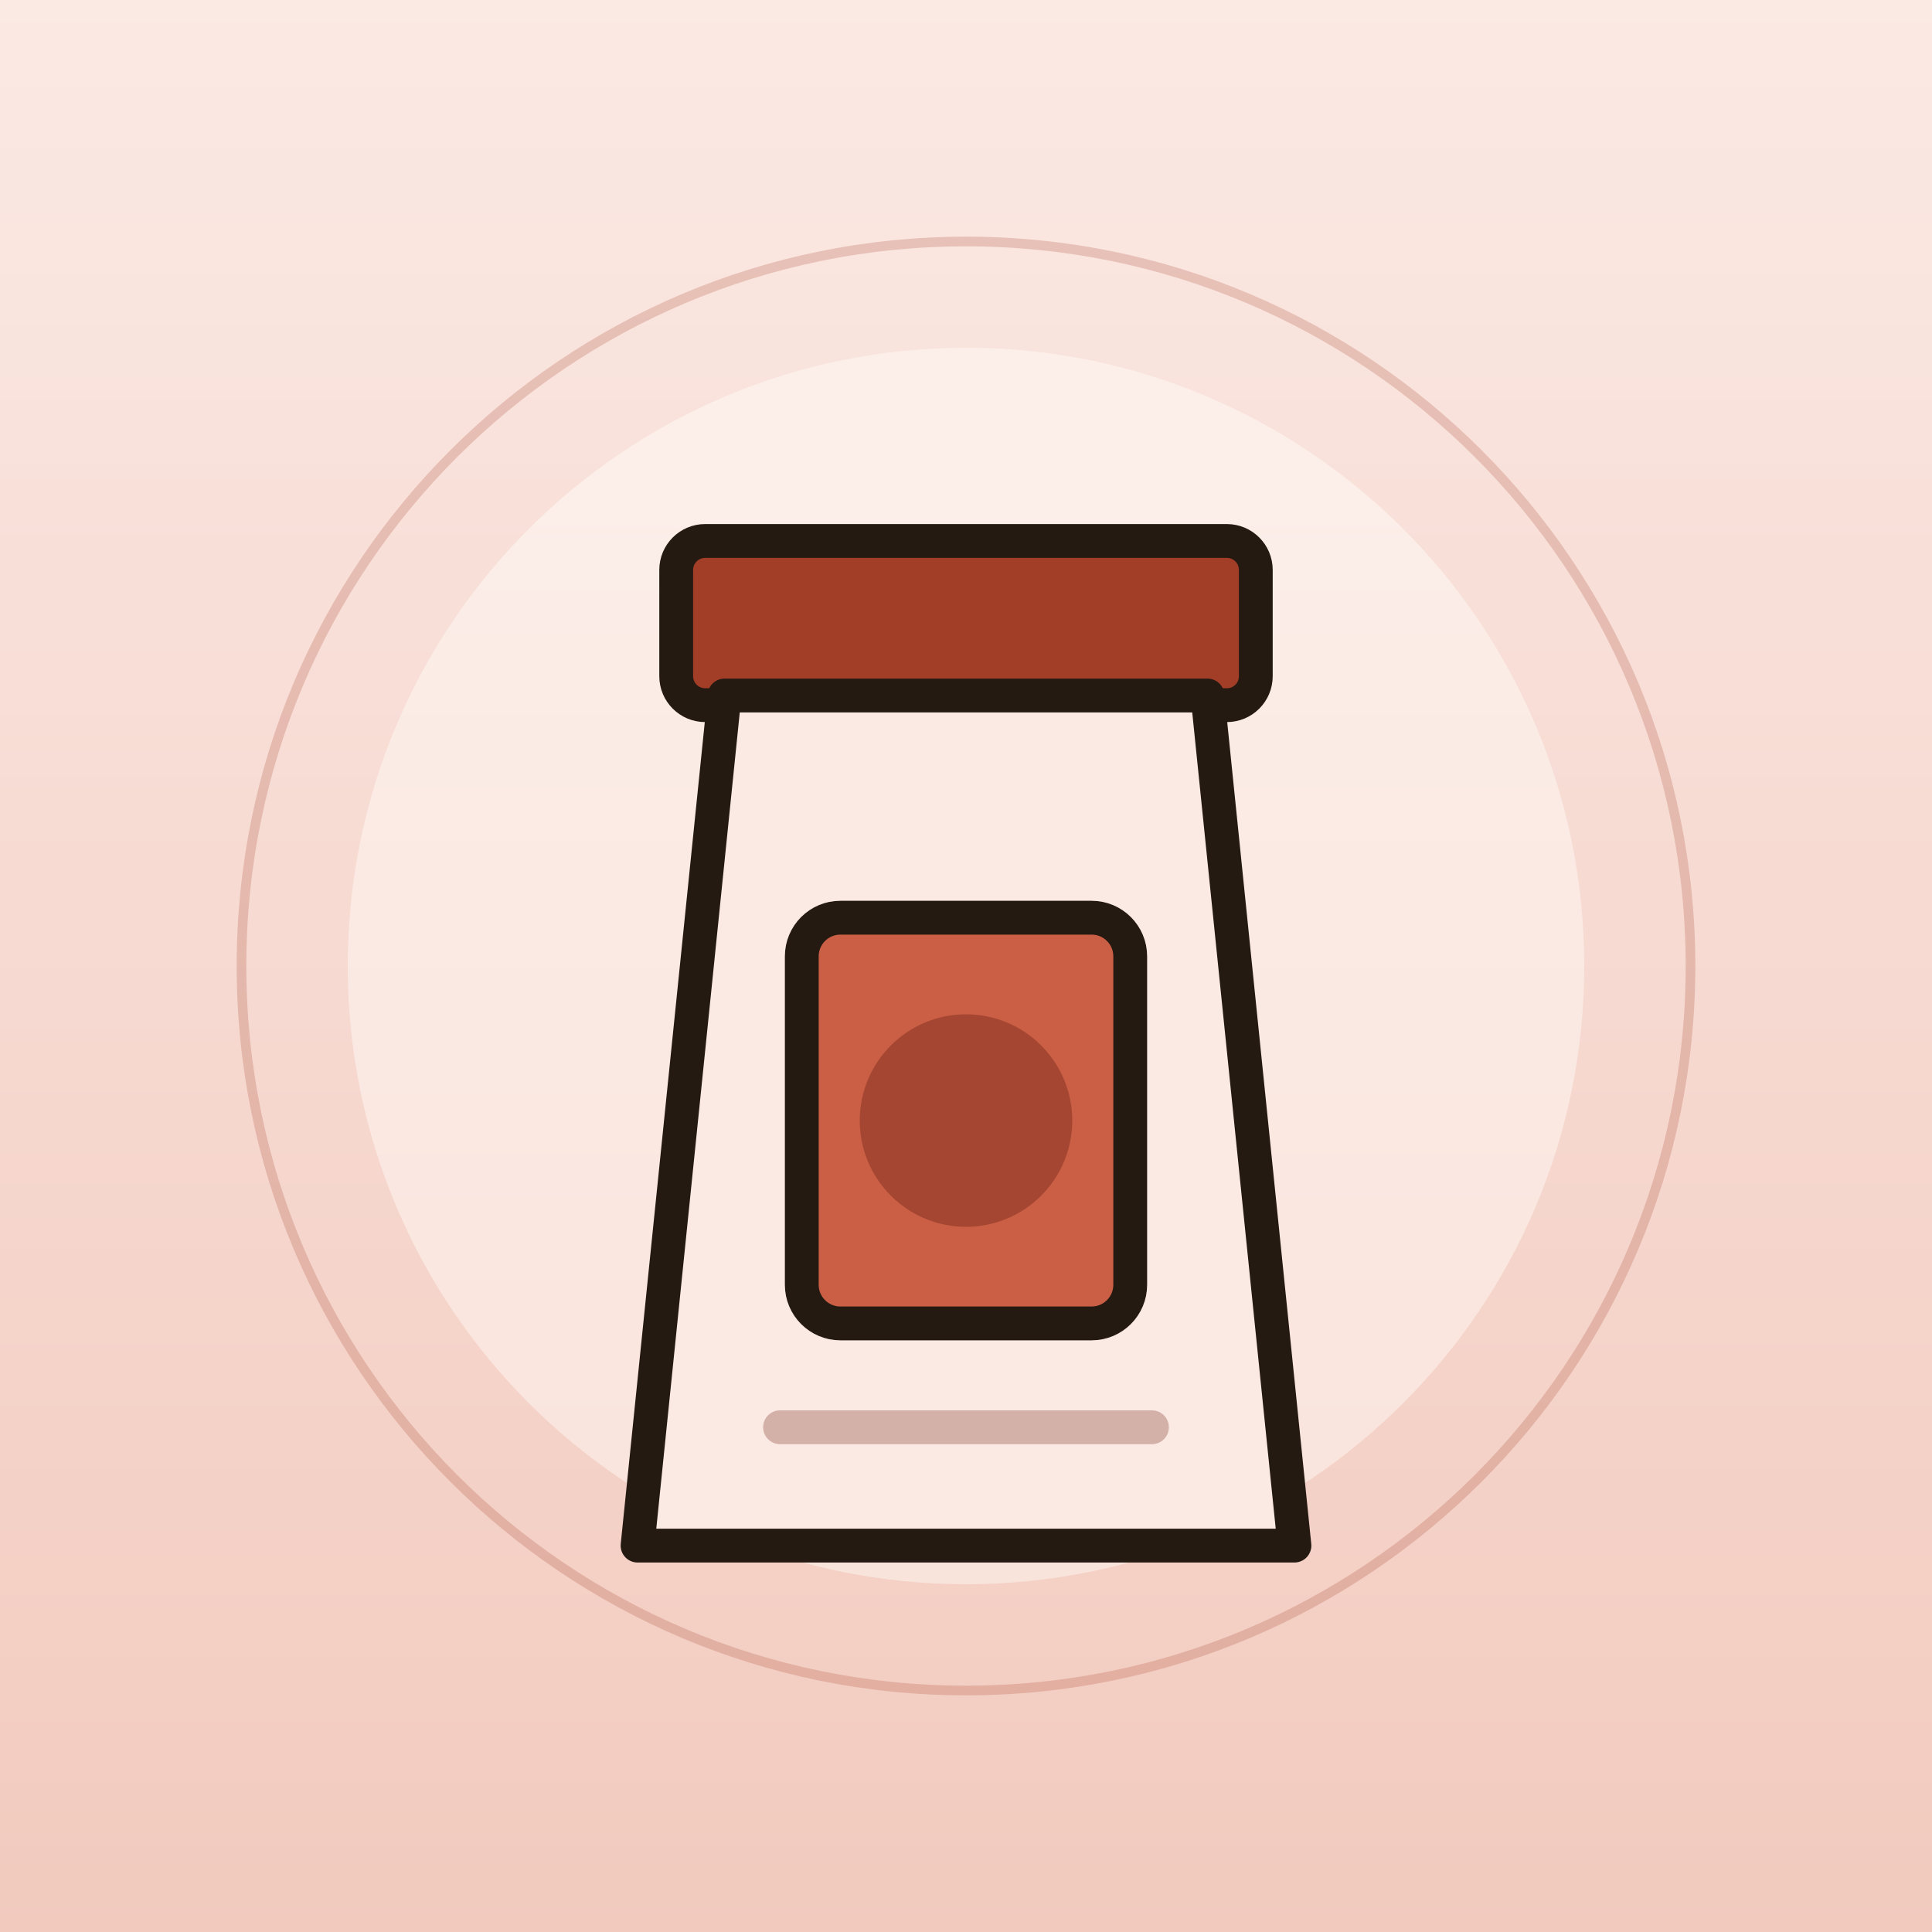
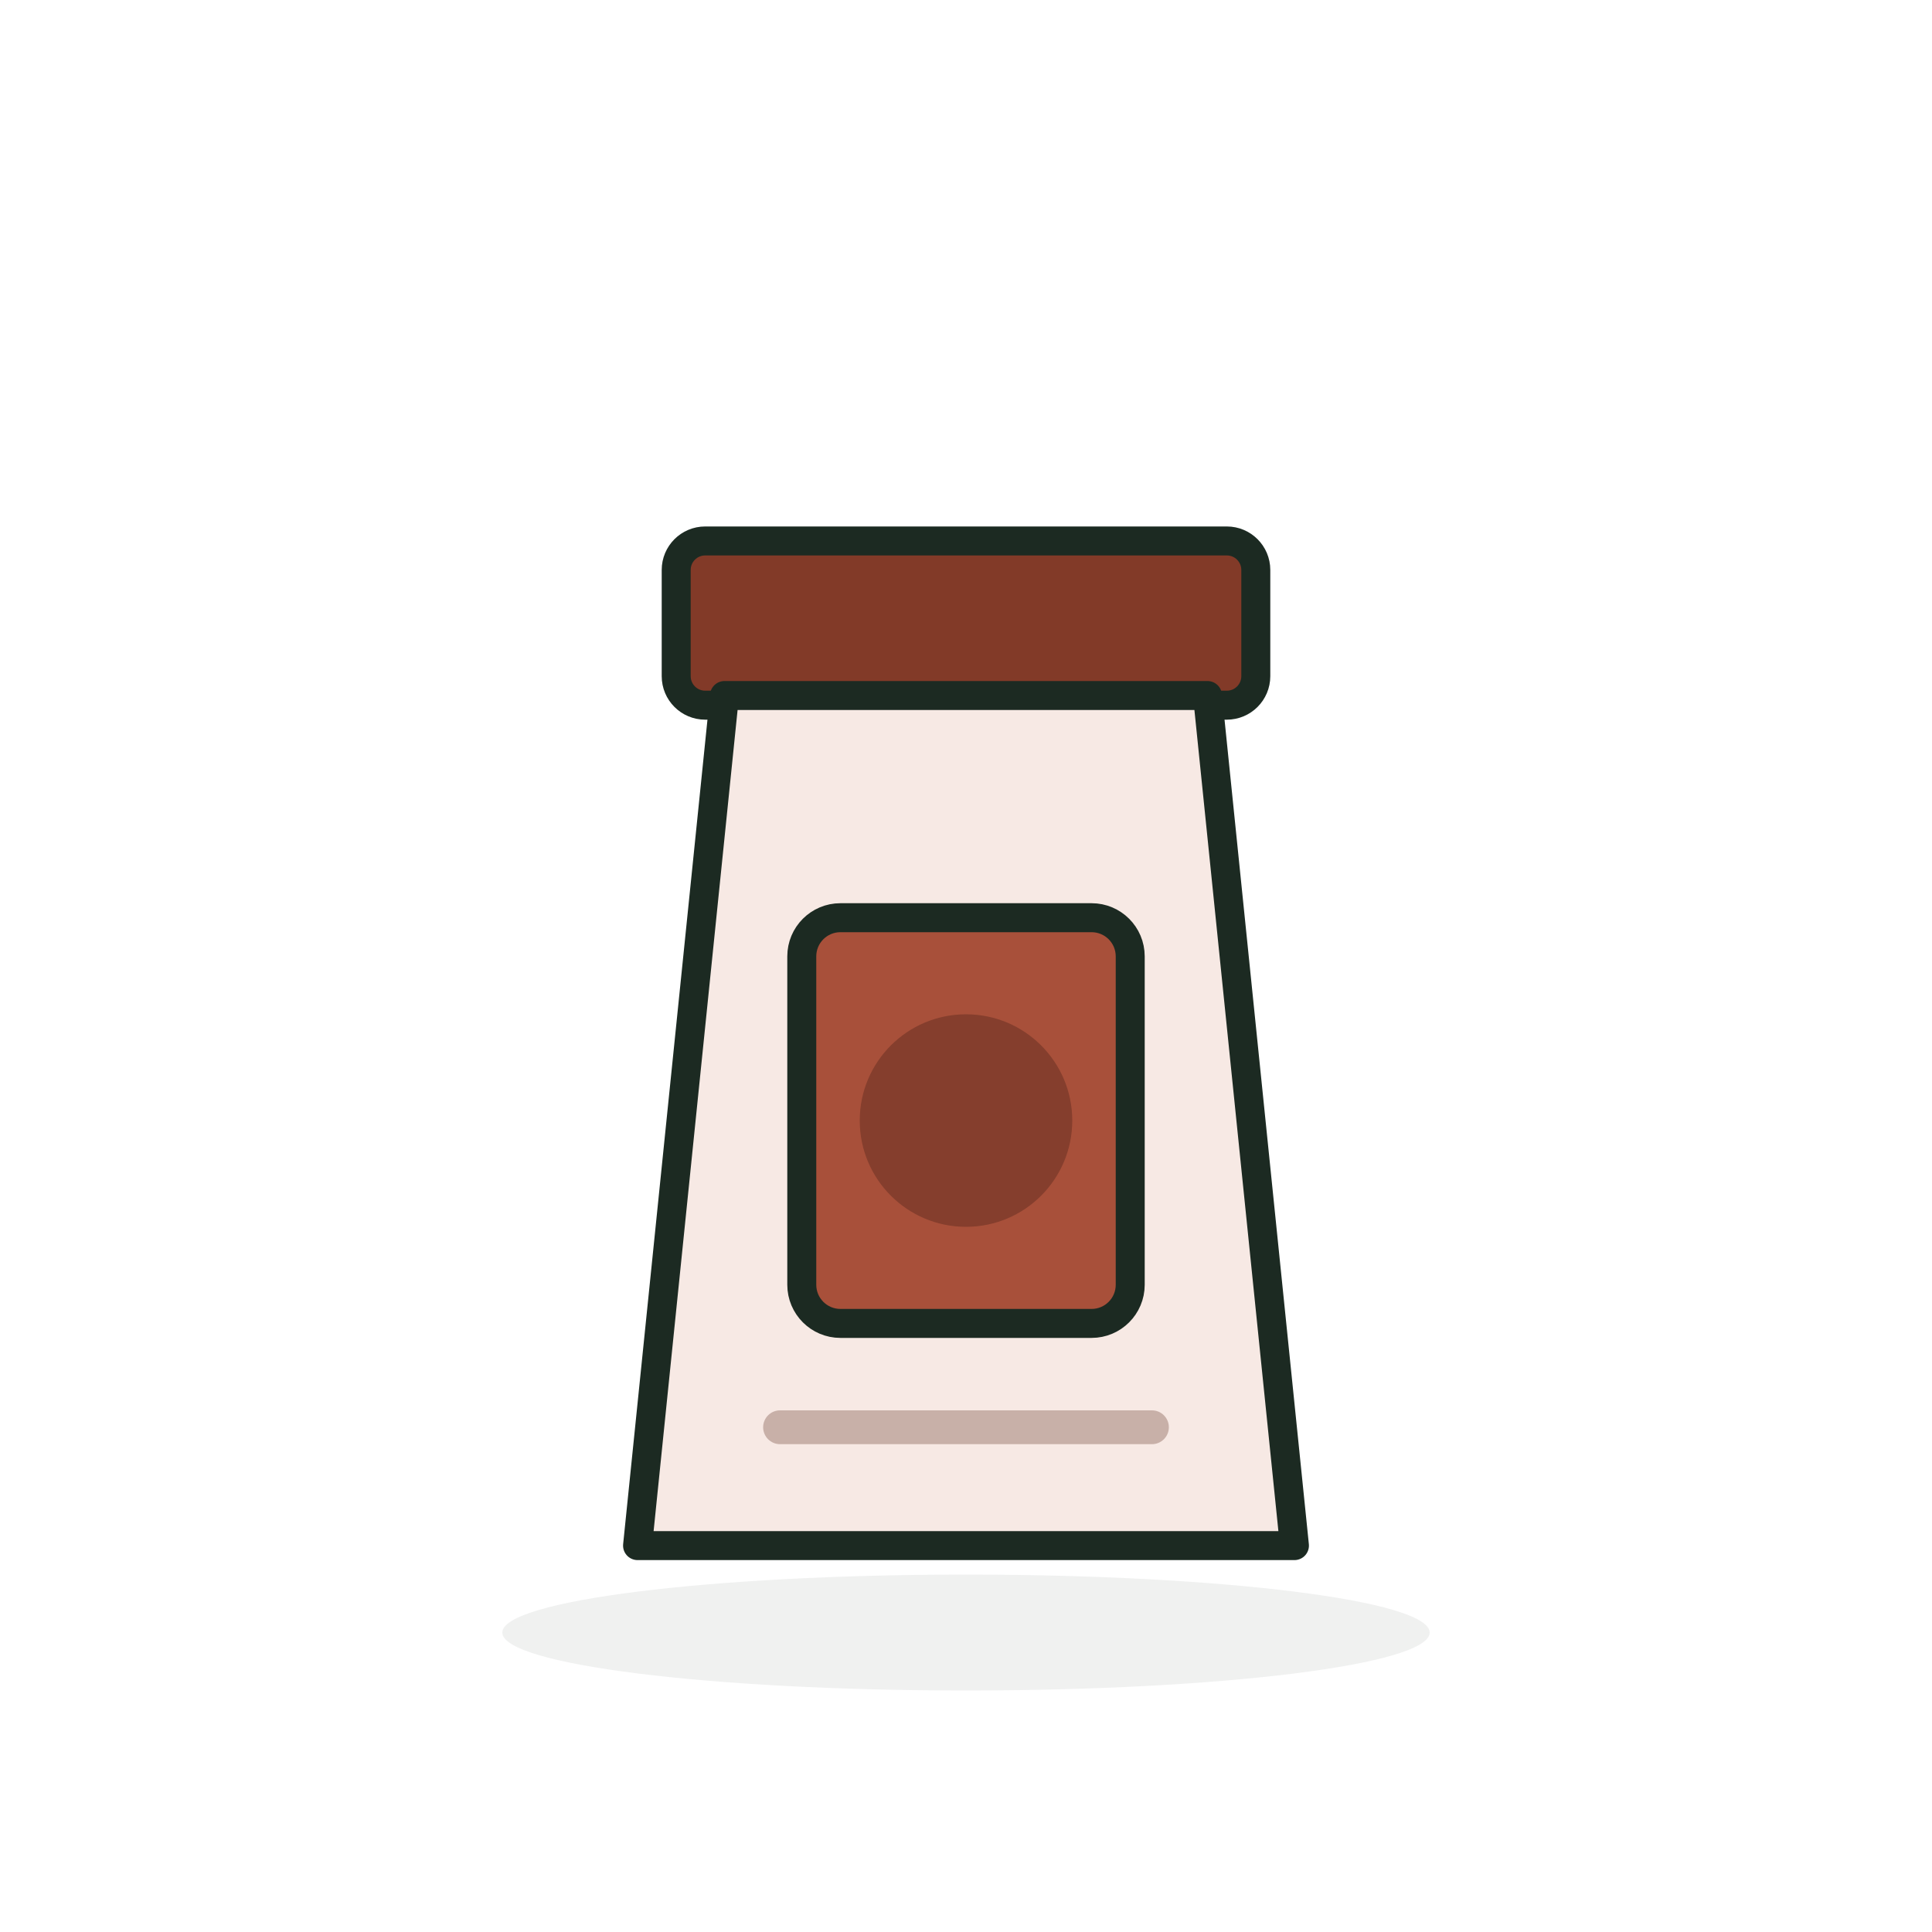
<svg xmlns="http://www.w3.org/2000/svg" viewBox="0 0 400 400" role="img">
-   <defs>
-     <linearGradient id="gbolsacochinilla" x1="0" y1="0" x2="0" y2="1">
-       <stop offset="0" stop-color="#fbe9e4" />
-       <stop offset="1" stop-color="#f2cabe" />
-     </linearGradient>
-   </defs>
-   <rect width="400" height="400" fill="url(#gbolsacochinilla)" />
-   <circle cx="200" cy="200" r="150" fill="none" stroke="#a23e28" stroke-width="2" opacity=".22" />
-   <circle cx="200" cy="200" r="128" fill="#fffdf8" opacity=".45" />
-   <rect x="140" y="112" width="120" height="34" rx="6" fill="#a23e28" stroke="#241a12" stroke-width="7" stroke-linejoin="round" />
-   <path d="M150 144 L250 144 L268 320 L132 320 Z" fill="#fbe9e4" stroke="#241a12" stroke-width="7" stroke-linejoin="round" stroke-linecap="round" />
-   <rect x="166" y="190" width="68" height="84" rx="8" fill="#cb5f45" stroke="#241a12" stroke-width="7" stroke-linejoin="round" />
-   <circle cx="200" cy="232" r="22" fill="#76281a" opacity=".45" />
-   <rect x="158" y="292" width="84" height="7" rx="3.5" fill="#76281a" opacity=".3" />
+   <rect width="400" height="400" fill="#ffffff" />
+   <ellipse cx="200" cy="338" rx="96" ry="12" fill="#1c2a22" opacity=".07" />
+   <rect x="140" y="112" width="120" height="34" rx="6" fill="#823a28" stroke="#1c2a22" stroke-width="6" stroke-linejoin="round" />
+   <path d="M150 144 L250 144 L268 320 L132 320 Z" fill="#f7e9e4" stroke="#1c2a22" stroke-width="6" stroke-linejoin="round" stroke-linecap="round" />
+   <rect x="166" y="190" width="68" height="84" rx="8" fill="#a8503a" stroke="#1c2a22" stroke-width="6" stroke-linejoin="round" />
+   <circle cx="200" cy="232" r="22" fill="#5a281c" opacity=".45" />
+   <rect x="158" y="292" width="84" height="7" rx="3.5" fill="#5a281c" opacity=".3" />
</svg>
